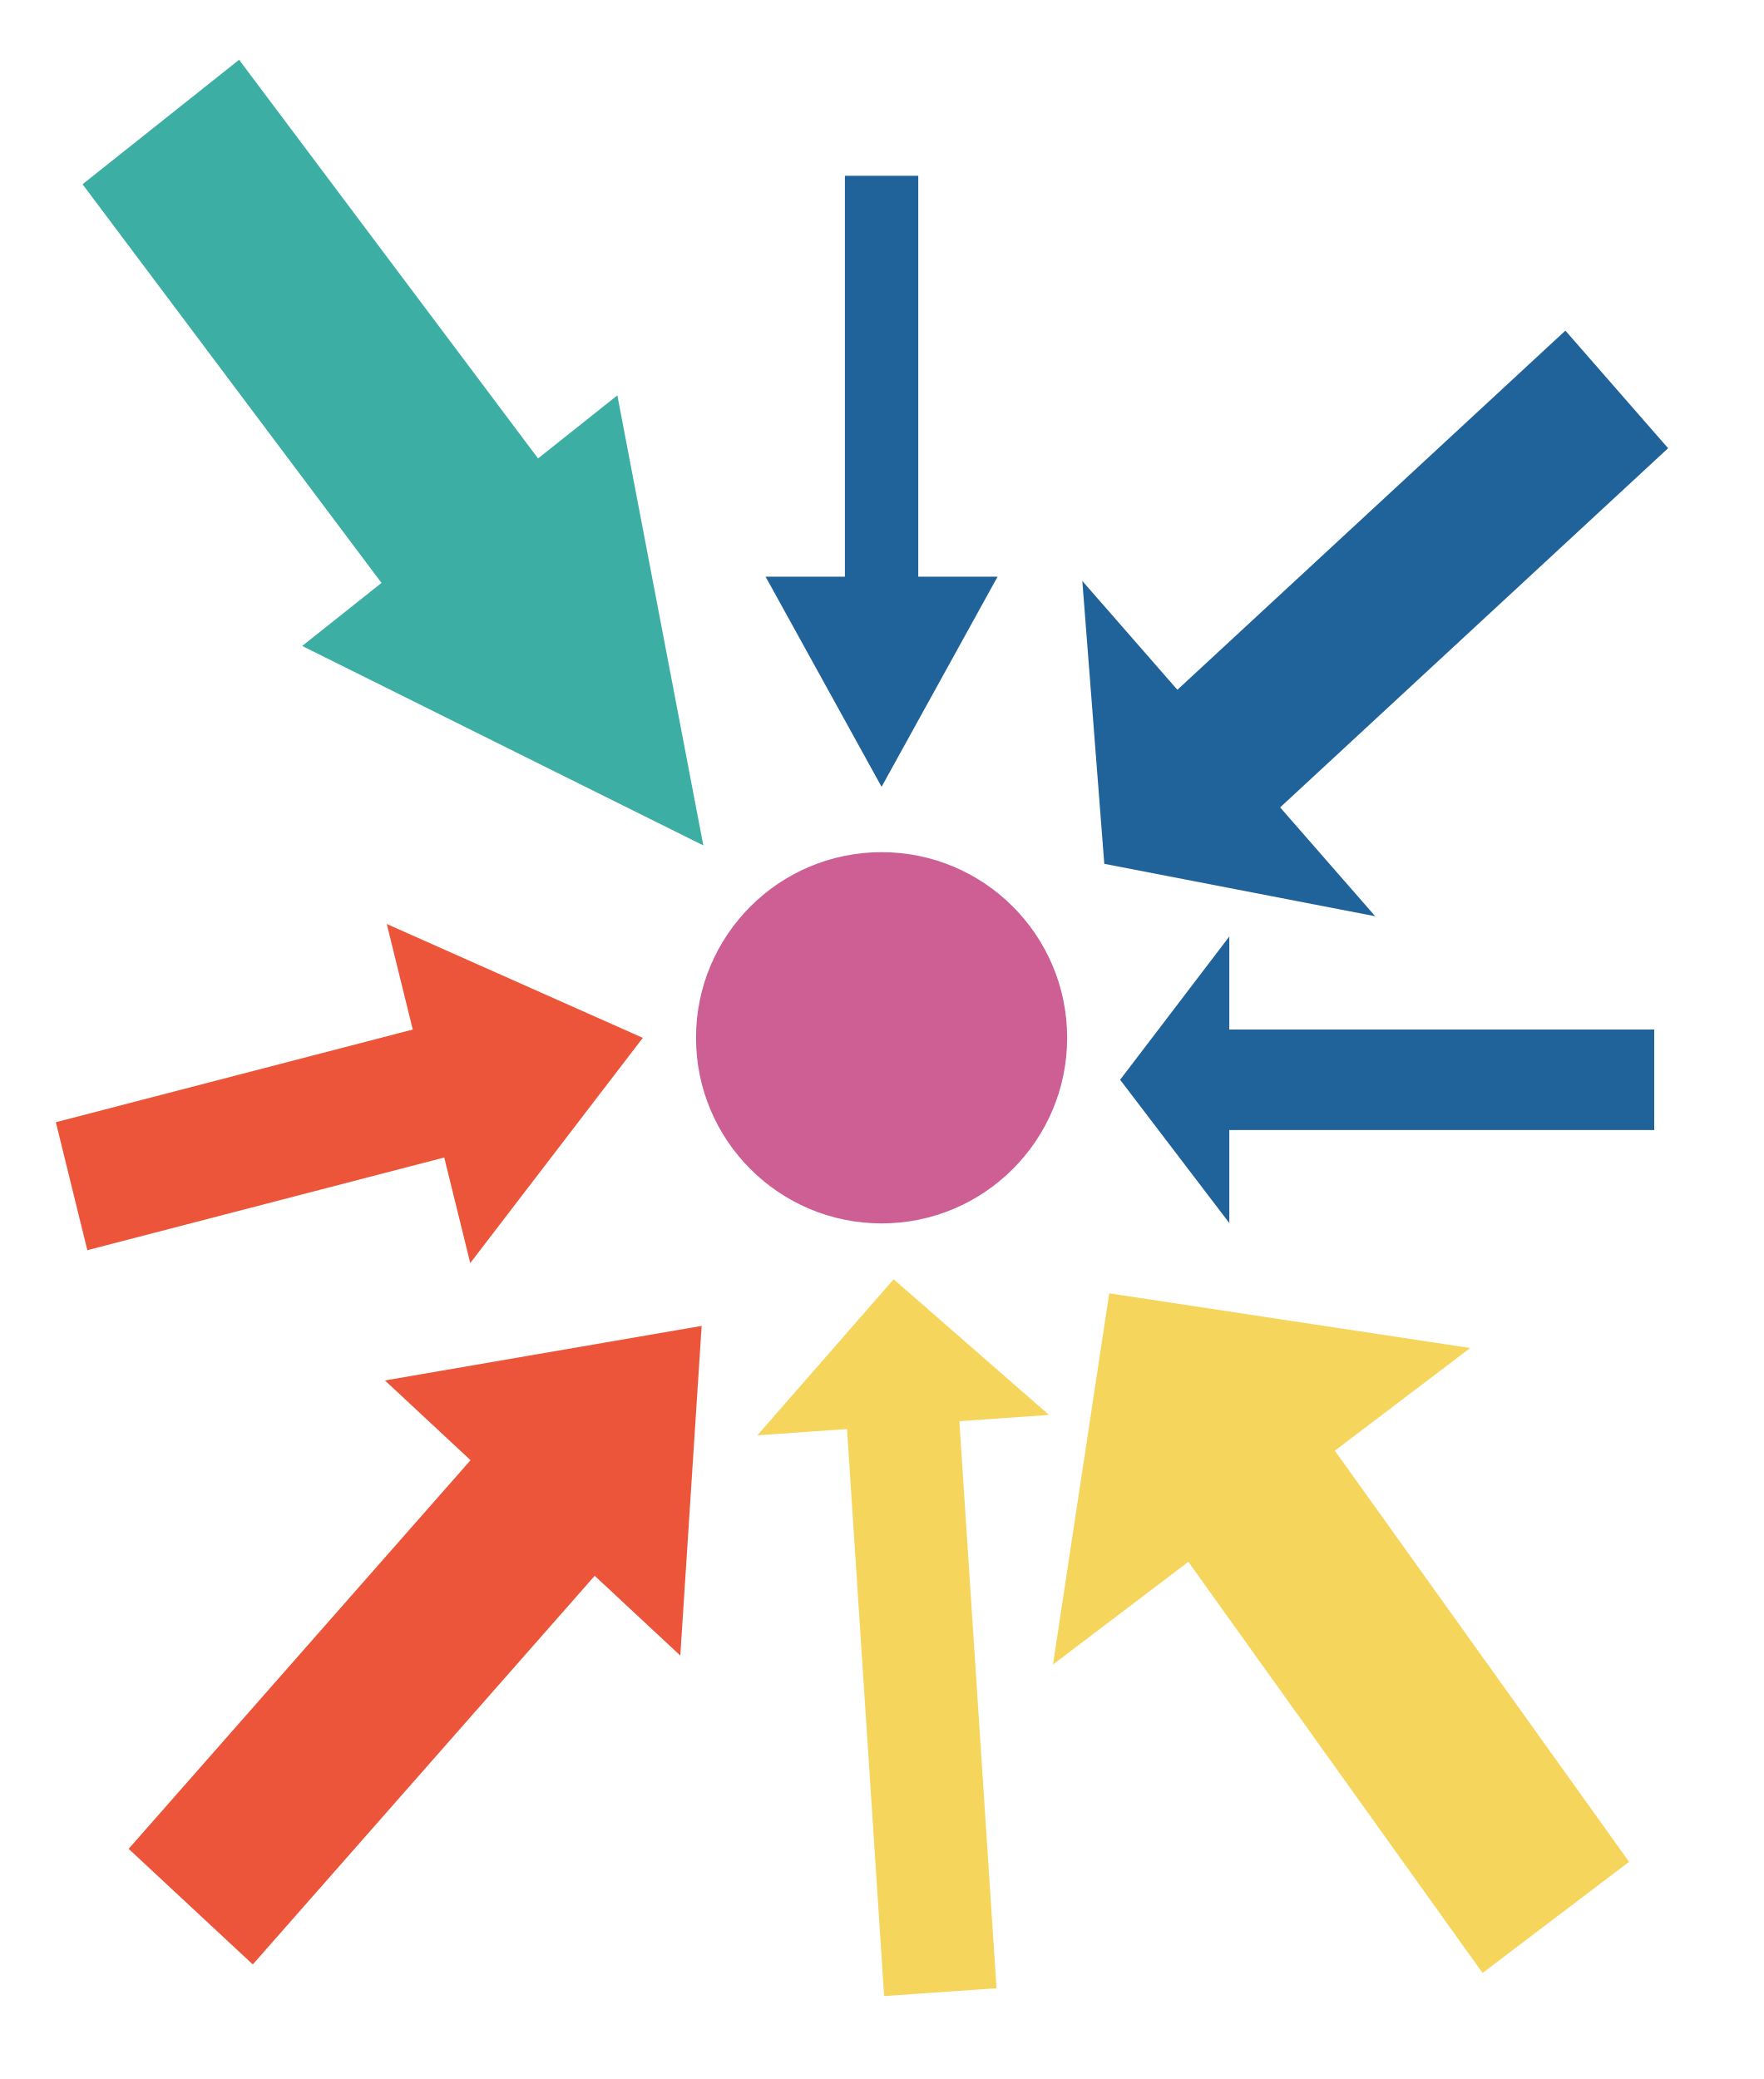
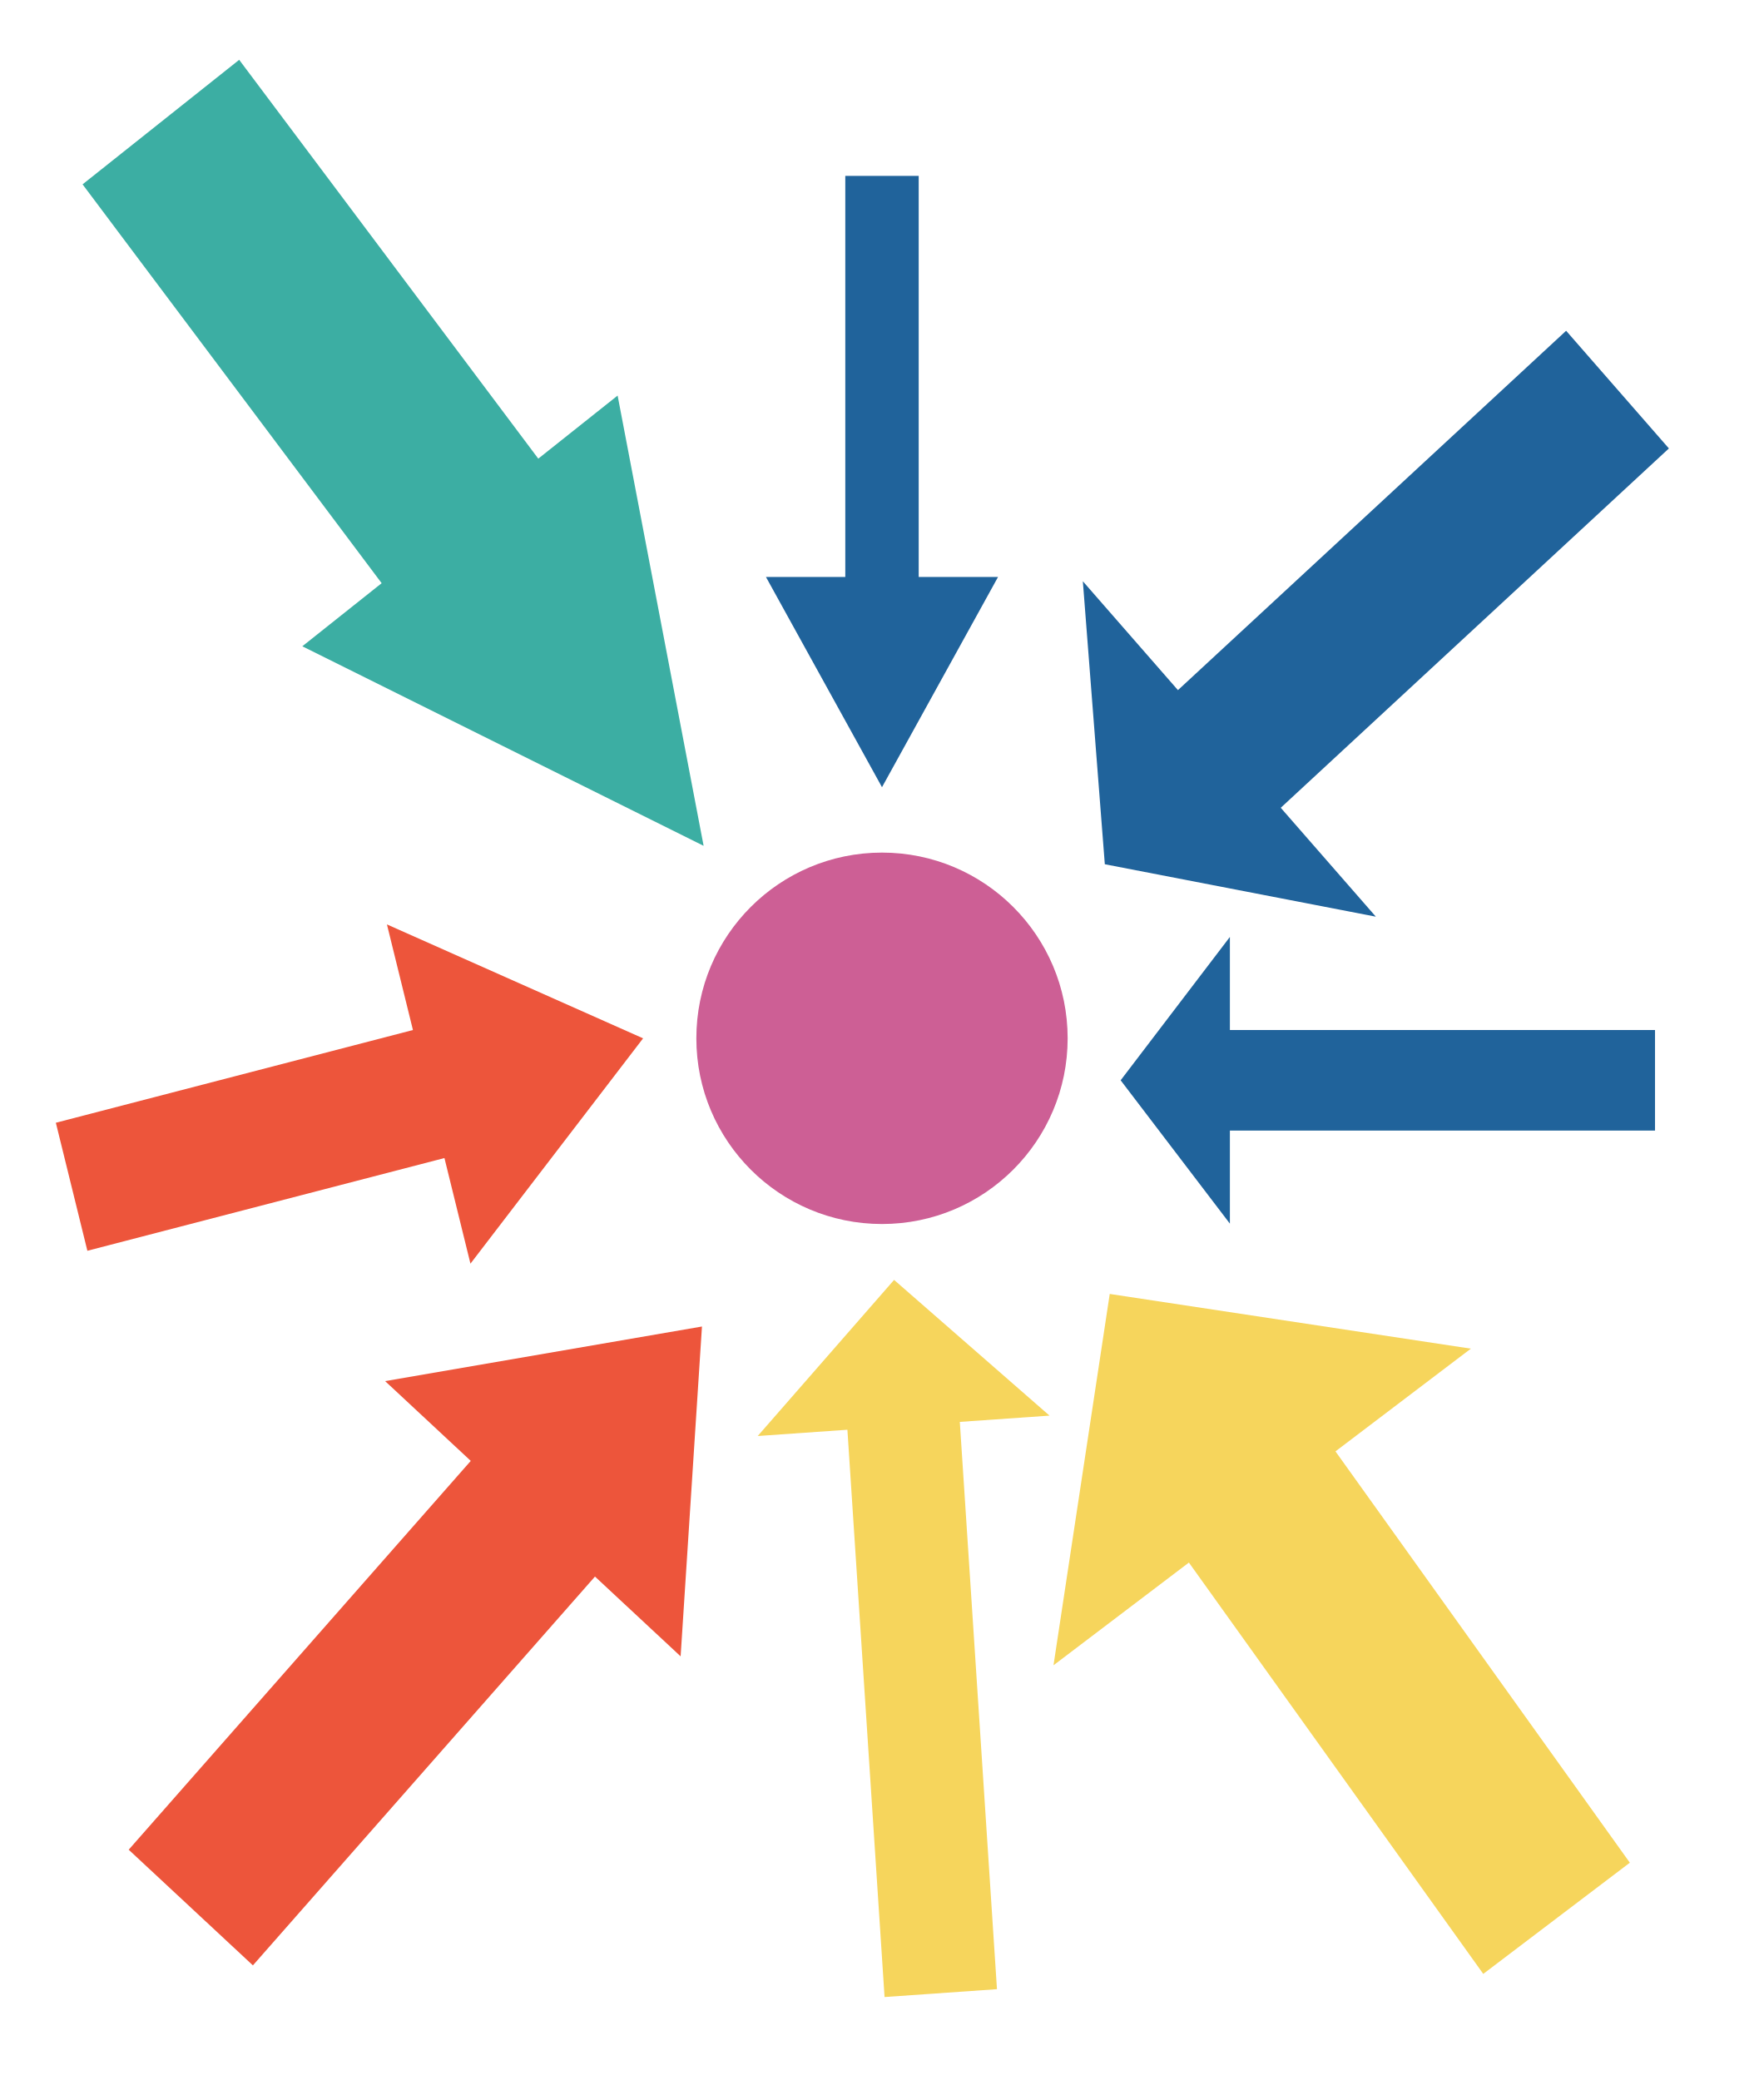
- <svg xmlns="http://www.w3.org/2000/svg" width="345" height="406.838" viewBox="0 0 345 406.838">
+ <svg xmlns="http://www.w3.org/2000/svg" width="345" height="406.84" viewBox="0 0 345 406.838">
  <defs>
-     <clipPath id="clip-path">
-       <path id="Path_197" data-name="Path 197" d="M345,0H0V406.838H345Z" fill="none" />
+     <clipPath id="a">
+       <path d="M345,0H0V406.838H345Z" fill="none" data-name="Path 197" />
    </clipPath>
  </defs>
-   <g id="one_place_icon" clip-path="url(#clip-path)">
-     <path id="Path_178" data-name="Path 178" d="M345,0H0V406.838H345Z" fill="rgba(0,0,0,0)" fill-rule="evenodd" />
-     <path id="Path_179" data-name="Path 179" d="M95.293,142.425l-70.633-10.7-11,72.633,26.483-20.092,57.57,80.455,28.669-21.75L68.81,162.517Z" transform="translate(192.379 121.368)" fill="#f6d55c" fill-rule="evenodd" />
-     <path id="Path_180" data-name="Path 180" d="M95.293,142.425l-70.633-10.7-11,72.633,26.483-20.092,57.57,80.455,28.669-21.75L68.81,162.517Z" transform="translate(192.379 121.368)" fill="none" fill-rule="evenodd" />
-     <path id="Path_181" data-name="Path 181" d="M9.679,82.664l4.3,55.353,53.009,10.256-18.6-21.3L124.3,56.688,104.2,33.672l-75.92,70.289Z" transform="translate(202.098 31.024)" fill="#20639b" fill-rule="evenodd" />
-     <path id="Path_182" data-name="Path 182" d="M9.679,82.664l4.3,55.353,53.009,10.256-18.6-21.3L124.3,56.688,104.2,33.672l-75.92,70.289Z" transform="translate(202.098 31.024)" fill="none" fill-rule="evenodd" />
-     <path id="Path_183" data-name="Path 183" d="M150.914,120.8,229.4,159.829,212.58,71.762,197.063,84.1,138.568,6.088,107.937,30.446l58.494,78.012Z" transform="translate(-91.784 5.61)" fill="#3caea3" fill-rule="evenodd" />
-     <path id="Path_184" data-name="Path 184" d="M150.914,120.8,229.4,159.829,212.58,71.762,197.063,84.1,138.568,6.088,107.937,30.446l58.494,78.012Z" transform="translate(-91.784 5.61)" fill="none" fill-rule="evenodd" />
-     <path id="Path_185" data-name="Path 185" d="M216.044,199.553l4.176-64.513-61.969,10.68L175,161.324l-66.9,76.051L132.393,260l66.9-76.051Z" transform="translate(-82.93 124.422)" fill="#ed553b" fill-rule="evenodd" />
-     <path id="Path_186" data-name="Path 186" d="M216.044,199.553l4.176-64.513-61.969,10.68L175,161.324l-66.9,76.051L132.393,260l66.9-76.051Z" transform="translate(-82.93 124.422)" fill="none" fill-rule="evenodd" />
-     <path id="Path_187" data-name="Path 187" d="M32.46,95.381,11.095,123.419,32.46,151.457v-18.2h83.146V113.583H32.46Z" transform="translate(208.078 87.881)" fill="#20639b" fill-rule="evenodd" />
-     <path id="Path_188" data-name="Path 188" d="M32.46,95.381,11.095,123.419,32.46,151.457v-18.2h83.146V113.583H32.46Z" transform="translate(208.078 87.881)" fill="none" fill-rule="evenodd" />
-     <path id="Path_189" data-name="Path 189" d="M77.969,96.356l22.693,41.118,22.693-41.118H107.84V17.907H93.484V96.356Z" transform="translate(71.837 16.499)" fill="#20639b" fill-rule="evenodd" />
-     <path id="Path_190" data-name="Path 190" d="M77.969,96.356l22.693,41.118,22.693-41.118H107.84V17.907H93.484V96.356Z" transform="translate(71.837 16.499)" fill="none" fill-rule="evenodd" />
-     <path id="Path_191" data-name="Path 191" d="M195.187,160.463l33.765-44.072-50.1-22.285,5.087,20.657L114.1,132.9l6.166,25.042L190.1,139.805Z" transform="translate(-103.175 86.707)" fill="#ed553b" fill-rule="evenodd" />
-     <path id="Path_192" data-name="Path 192" d="M195.187,160.463l33.765-44.072-50.1-22.285,5.087,20.657L114.1,132.9l6.166,25.042L190.1,139.805Z" transform="translate(-103.175 86.707)" fill="none" fill-rule="evenodd" />
-     <path id="Path_193" data-name="Path 193" d="M129.8,156.839l-30.4-26.548L72.73,160.826,90.27,159.6l7.268,110.964,21.985-1.536-7.268-110.964Z" transform="translate(75.463 120.047)" fill="#f6d55c" fill-rule="evenodd" />
-     <path id="Path_194" data-name="Path 194" d="M129.8,156.839l-30.4-26.548L72.73,160.826,90.27,159.6l7.268,110.964,21.985-1.536-7.268-110.964Z" transform="translate(75.463 120.047)" fill="none" fill-rule="evenodd" />
-     <path id="Path_195" data-name="Path 195" d="M143.5,123.117h0a36.317,36.317,0,0,0-36.309-36.325h0a36.317,36.317,0,0,0-36.309,36.325h0a36.317,36.317,0,0,0,36.309,36.325h0A36.317,36.317,0,0,0,143.5,123.117Z" transform="translate(65.309 79.968)" fill="#cd5f95" fill-rule="evenodd" />
-     <path id="Path_196" data-name="Path 196" d="M143.5,123.117h0a36.317,36.317,0,0,0-36.309-36.325h0a36.317,36.317,0,0,0-36.309,36.325h0a36.317,36.317,0,0,0,36.309,36.325h0A36.317,36.317,0,0,0,143.5,123.117Z" transform="translate(65.309 79.968)" fill="none" fill-rule="evenodd" />
+   <g clip-path="url(#a)" fill-rule="evenodd">
+     <path d="M345,0H0V406.838H345Z" fill="rgba(0,0,0,0)" data-name="Path 178" />
+     <path transform="translate(192.38 121.37)" d="m95.293 142.42l-70.633-10.7-11 72.633 26.483-20.092 57.57 80.455 28.669-21.75-57.572-80.454z" fill="#f6d55c" data-name="Path 179" />
+     <path transform="translate(192.38 121.37)" d="m95.293 142.42l-70.633-10.7-11 72.633 26.483-20.092 57.57 80.455 28.669-21.75-57.572-80.454z" fill="none" data-name="Path 180" />
+     <path transform="translate(202.1 31.024)" d="m9.679 82.664l4.3 55.353 53.009 10.256-18.6-21.3 75.912-70.285-20.1-23.016-75.92 70.289z" fill="#20639b" data-name="Path 181" />
+     <path transform="translate(202.1 31.024)" d="m9.679 82.664l4.3 55.353 53.009 10.256-18.6-21.3 75.912-70.285-20.1-23.016-75.92 70.289z" fill="none" data-name="Path 182" />
+     <path transform="translate(-91.784 5.61)" d="m150.91 120.8 78.486 39.029-16.82-88.067-15.517 12.338-58.495-78.012-30.631 24.358l58.494 78.012z" fill="#3caea3" data-name="Path 183" />
+     <path transform="translate(-91.784 5.61)" d="m150.91 120.8 78.486 39.029-16.82-88.067-15.517 12.338-58.495-78.012-30.631 24.358l58.494 78.012z" fill="none" data-name="Path 184" />
+     <path transform="translate(-82.93 124.42)" d="M216.044,199.553l4.176-64.513-61.969,10.68L175,161.324l-66.9,76.051L132.393,260l66.9-76.051Z" fill="#ed553b" data-name="Path 185" />
+     <path transform="translate(-82.93 124.42)" d="M216.044,199.553l4.176-64.513-61.969,10.68L175,161.324l-66.9,76.051L132.393,260l66.9-76.051Z" fill="none" data-name="Path 186" />
+     <path transform="translate(208.08 87.881)" d="M32.46,95.381,11.095,123.419,32.46,151.457v-18.2h83.146V113.583H32.46Z" fill="#20639b" data-name="Path 187" />
+     <path transform="translate(208.08 87.881)" d="M32.46,95.381,11.095,123.419,32.46,151.457v-18.2h83.146V113.583H32.46Z" fill="none" data-name="Path 188" />
+     <path transform="translate(71.837 16.499)" d="M77.969,96.356l22.693,41.118,22.693-41.118H107.84V17.907H93.484V96.356Z" fill="#20639b" data-name="Path 189" />
+     <path transform="translate(71.837 16.499)" d="M77.969,96.356l22.693,41.118,22.693-41.118H107.84V17.907H93.484V96.356Z" fill="none" data-name="Path 190" />
+     <path transform="translate(-103.18 86.707)" d="m195.19 160.46l33.765-44.072-50.1-22.285 5.087 20.657-69.839 18.137 6.166 25.042 69.834-18.137z" fill="#ed553b" data-name="Path 191" />
+     <path transform="translate(-103.18 86.707)" d="m195.19 160.46l33.765-44.072-50.1-22.285 5.087 20.657-69.839 18.137 6.166 25.042 69.834-18.137z" fill="none" data-name="Path 192" />
+     <path transform="translate(75.463 120.05)" d="m129.8 156.84l-30.4-26.548-26.67 30.535 17.54-1.226 7.268 110.96 21.985-1.536-7.268-110.96z" fill="#f6d55c" data-name="Path 193" />
+     <path transform="translate(75.463 120.05)" d="m129.8 156.84l-30.4-26.548-26.67 30.535 17.54-1.226 7.268 110.96 21.985-1.536-7.268-110.96z" fill="none" data-name="Path 194" />
+     <path transform="translate(65.309 79.968)" d="m143.5 123.12a36.317 36.317 0 0 0 -36.309 -36.325 36.317 36.317 0 0 0 -36.309 36.325 36.317 36.317 0 0 0 36.309 36.325 36.317 36.317 0 0 0 36.309 -36.325z" fill="#cd5f95" data-name="Path 195" />
+     <path transform="translate(65.309 79.968)" d="m143.5 123.12a36.317 36.317 0 0 0 -36.309 -36.325 36.317 36.317 0 0 0 -36.309 36.325 36.317 36.317 0 0 0 36.309 36.325 36.317 36.317 0 0 0 36.309 -36.325z" fill="none" data-name="Path 196" />
  </g>
</svg>
